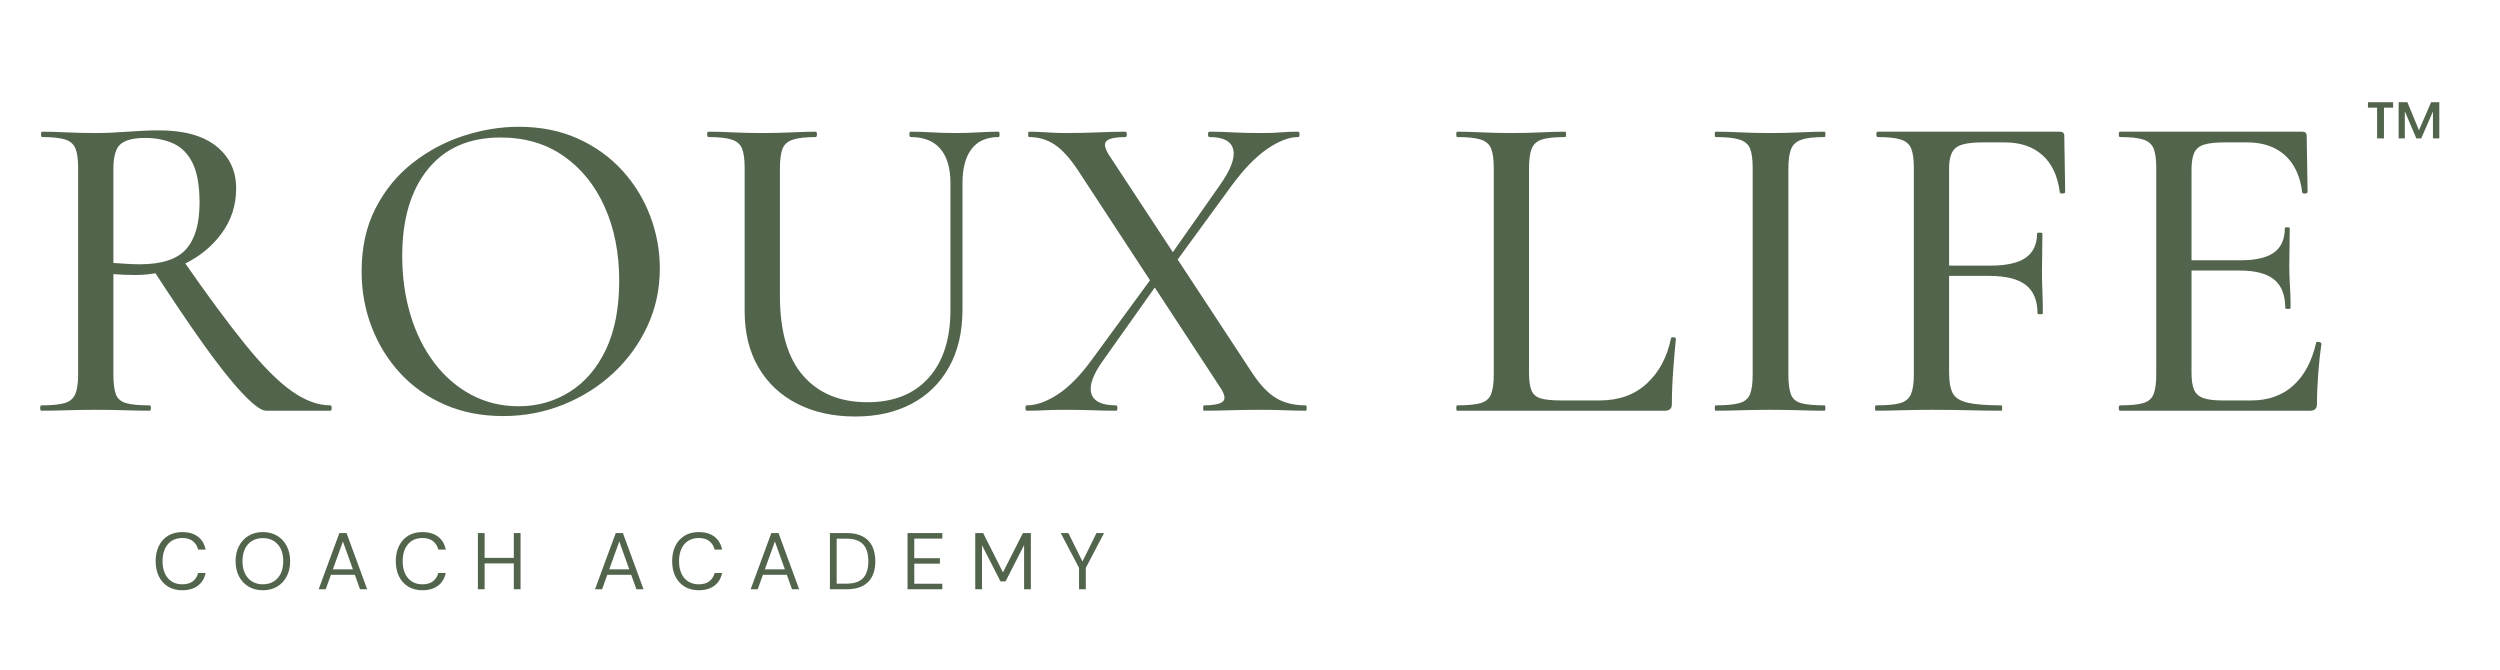
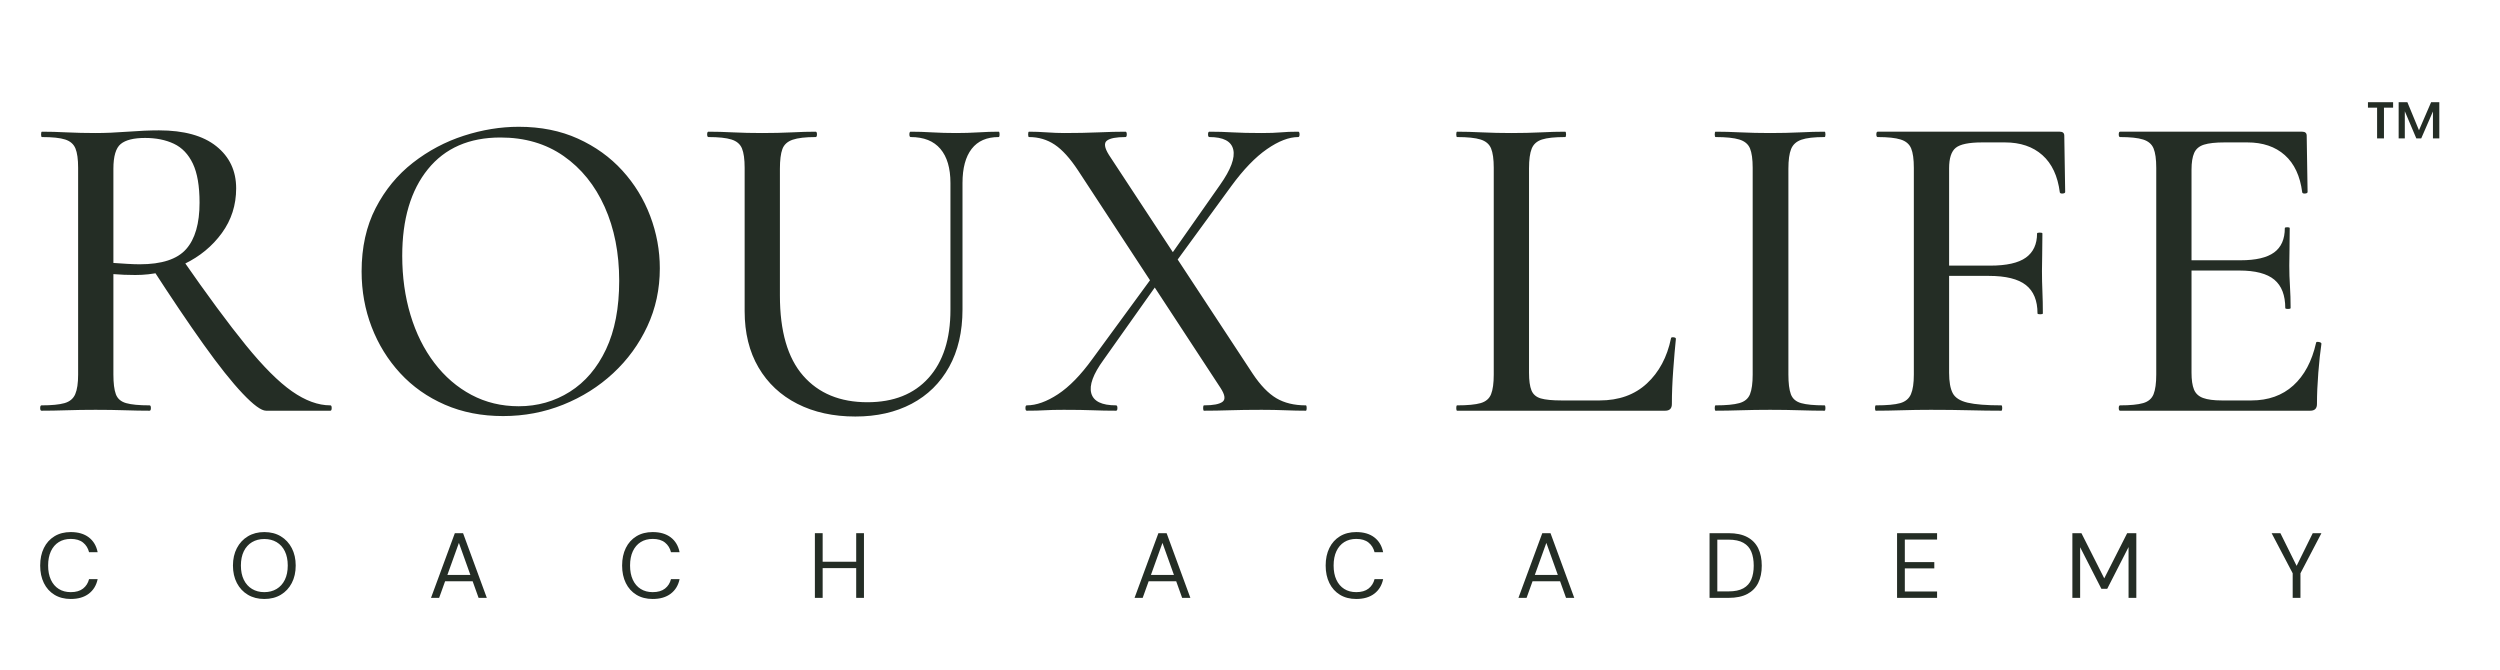
- <svg xmlns="http://www.w3.org/2000/svg" class="vector-wordmark" viewBox="0 0 560 150" role="img" aria-label="Roux Life™ Coach Academy">
-   <path fill="#52654c" d="M59.6 92.0Q58.0 92.0 54.35 88.15Q50.7 84.3 45.6 77.15Q40.5 70.0 34.1 60.1L40.8 58.0Q49.2 70.1 55.05 77.3Q60.9 84.5 65.4 87.65Q69.9 90.8 74.0 90.8Q74.3 90.8 74.3 91.4Q74.3 92.0 74.0 92.0Q68.4 92.0 64.85 92.0Q61.3 92.0 59.6 92.0ZM35.6 29.2Q44.0 29.2 48.45 32.75Q52.9 36.3 52.9 42.2Q52.9 47.8 49.7 52.2Q46.5 56.6 41.35 59.1Q36.2 61.6 30.3 61.6Q29.1 61.6 27.8 61.55Q26.5 61.5 25.4 61.4V83.9Q25.4 86.8 25.95 88.3Q26.5 89.8 28.25 90.3Q30.0 90.8 33.5 90.8Q33.8 90.8 33.8 91.4Q33.8 92.0 33.5 92.0Q31.0 92.0 28.0 91.9Q25.0 91.8 21.4 91.8Q18.0 91.8 14.9 91.9Q11.8 92.0 9.3 92.0Q9.0 92.0 9.0 91.4Q9.0 90.8 9.3 90.8Q12.7 90.8 14.45 90.3Q16.2 89.8 16.85 88.3Q17.5 86.8 17.5 83.9V37.6Q17.5 34.7 16.9 33.25Q16.3 31.8 14.6 31.25Q12.9 30.7 9.4 30.7Q9.2 30.7 9.2 30.1Q9.2 29.5 9.4 29.5Q11.9 29.5 14.95 29.65Q18.0 29.8 21.4 29.8Q24.6 29.8 28.6 29.5Q32.6 29.2 35.6 29.2ZM44.7 45.4Q44.7 39.8 43.2 36.65Q41.7 33.5 38.95 32.2Q36.2 30.9 32.5 30.9Q28.7 30.9 27.05 32.25Q25.4 33.6 25.4 37.8V58.9Q26.8 59.0 28.45 59.1Q30.1 59.2 31.3 59.2Q38.7 59.2 41.7 55.8Q44.7 52.4 44.7 45.4Z M112.7 93.2Q105.5 93.2 99.65 90.65Q93.8 88.1 89.65 83.6Q85.5 79.1 83.25 73.25Q81 67.4 81 60.8Q81 52.7 84.15 46.6Q87.3 40.5 92.5 36.45Q97.7 32.4 103.9 30.4Q110.1 28.4 116.2 28.4Q123.6 28.4 129.45 31.05Q135.3 33.7 139.4 38.2Q143.5 42.7 145.65 48.4Q147.8 54.1 147.8 60.1Q147.8 67.1 145.0 73.1Q142.2 79.1 137.35 83.6Q132.5 88.1 126.15 90.65Q119.8 93.2 112.7 93.2ZM116.2 91.0Q122.5 91.0 127.65 87.75Q132.8 84.5 135.75 78.25Q138.7 72.0 138.7 62.9Q138.7 53.6 135.45 46.35Q132.2 39.1 126.25 34.95Q120.3 30.8 112.1 30.8Q101.6 30.8 95.85 37.9Q90.1 45.0 90.1 57.3Q90.1 64.4 91.95 70.55Q93.8 76.7 97.3 81.3Q100.8 85.9 105.6 88.45Q110.4 91.0 116.2 91.0Z M212.9 41.0Q212.9 36.0 210.65 33.35Q208.4 30.7 204 30.7Q203.7 30.7 203.7 30.1Q203.7 29.5 204 29.5Q206.3 29.5 208.8 29.65Q211.3 29.8 214.2 29.8Q216.7 29.8 219.15 29.65Q221.6 29.5 223.7 29.5Q223.9 29.5 223.9 30.1Q223.9 30.7 223.7 30.7Q219.7 30.7 217.65 33.35Q215.6 36.0 215.6 41.0V69.3Q215.6 76.8 212.6 82.2Q209.6 87.6 204.2 90.45Q198.8 93.3 191.6 93.3Q184.2 93.3 178.6 90.45Q173 87.6 169.9 82.3Q166.8 77.0 166.8 69.7V37.6Q166.8 34.7 166.2 33.25Q165.6 31.8 163.85 31.25Q162.1 30.7 158.7 30.7Q158.4 30.7 158.4 30.1Q158.4 29.5 158.7 29.5Q161.2 29.5 164.2 29.65Q167.2 29.8 170.7 29.8Q174.3 29.8 177.35 29.65Q180.4 29.5 182.7 29.5Q183 29.5 183 30.1Q183 30.7 182.7 30.7Q179.3 30.7 177.55 31.3Q175.8 31.9 175.25 33.4Q174.7 34.9 174.7 37.8V66.2Q174.7 78.2 179.9 84.15Q185.1 90.1 194.3 90.1Q203.1 90.1 208 84.65Q212.9 79.2 212.9 69.4Z M269.7 92.0Q269.5 92.0 269.5 91.4Q269.5 90.8 269.7 90.8Q272.8 90.8 273.85 90.0Q274.9 89.2 273.4 86.9L241.5 38.2Q238.8 34.1 236.25 32.4Q233.7 30.7 230.5 30.7Q230.3 30.7 230.3 30.1Q230.3 29.5 230.5 29.5Q232.4 29.5 234.5 29.65Q236.6 29.8 238.4 29.8Q242.5 29.8 246 29.65Q249.5 29.5 252.1 29.5Q252.4 29.5 252.4 30.1Q252.4 30.7 252.1 30.7Q249 30.7 247.95 31.5Q246.9 32.3 248.4 34.7L280.6 83.7Q283.2 87.6 285.9 89.2Q288.6 90.8 292.5 90.8Q292.7 90.8 292.7 91.4Q292.7 92.0 292.5 92.0Q290.4 92.0 287.9 91.9Q285.4 91.8 282.6 91.8Q278.5 91.8 275.45 91.9Q272.4 92.0 269.7 92.0ZM230 92.0Q229.7 92.0 229.7 91.4Q229.7 90.8 230 90.8Q233.2 90.8 237.0 88.3Q240.8 85.8 244.7 80.4L258.9 61.0L260.3 62.1L247.2 80.6Q243.7 85.4 244.45 88.1Q245.2 90.8 250 90.8Q250.3 90.8 250.3 91.4Q250.3 92.0 250 92.0Q247.3 92.0 244.8 91.9Q242.3 91.8 238.3 91.8Q235.6 91.8 234.0 91.9Q232.4 92.0 230 92.0ZM262.0 60.6 260.6 59.5 273.3 41.4Q276.9 36.3 276.25 33.5Q275.6 30.7 270.9 30.7Q270.6 30.7 270.6 30.1Q270.6 29.5 270.9 29.5Q273.6 29.5 276.1 29.65Q278.6 29.8 282.6 29.8Q285.3 29.8 286.9 29.65Q288.5 29.5 290.8 29.5Q291.1 29.5 291.1 30.1Q291.1 30.7 290.8 30.7Q287.7 30.7 283.8 33.4Q279.9 36.1 275.8 41.7Z  M342.5 37.7V83.5Q342.5 86.1 343.05 87.45Q343.6 88.8 345.15 89.25Q346.7 89.7 349.8 89.7H358.3Q364.8 89.7 368.9 85.9Q373.0 82.1 374.3 75.8Q374.3 75.5 374.85 75.55Q375.4 75.6 375.4 75.9Q375.1 78.8 374.8 82.9Q374.5 87.0 374.5 90.5Q374.5 92.0 373.0 92.0H326.4Q326.2 92.0 326.2 91.4Q326.2 90.8 326.4 90.8Q329.9 90.8 331.65 90.3Q333.4 89.8 334.0 88.3Q334.6 86.8 334.6 83.9V37.6Q334.6 34.7 334.0 33.25Q333.4 31.8 331.65 31.25Q329.9 30.7 326.4 30.7Q326.2 30.7 326.2 30.1Q326.2 29.5 326.4 29.5Q328.8 29.5 331.95 29.65Q335.1 29.8 338.5 29.8Q342.1 29.8 345.15 29.65Q348.2 29.5 350.6 29.5Q350.8 29.5 350.8 30.1Q350.8 30.7 350.6 30.7Q347.1 30.7 345.4 31.25Q343.7 31.8 343.1 33.3Q342.5 34.8 342.5 37.7Z M400.6 83.9Q400.6 86.8 401.15 88.3Q401.7 89.8 403.45 90.3Q405.2 90.8 408.7 90.8Q408.9 90.8 408.9 91.4Q408.9 92.0 408.7 92.0Q406.2 92.0 403.15 91.9Q400.1 91.8 396.5 91.8Q393.0 91.8 389.9 91.9Q386.8 92.0 384.3 92.0Q384.1 92.0 384.1 91.4Q384.1 90.8 384.3 90.8Q387.8 90.8 389.6 90.3Q391.4 89.8 392.0 88.3Q392.6 86.8 392.6 83.9V37.6Q392.6 34.7 392.0 33.25Q391.4 31.8 389.6 31.25Q387.8 30.7 384.3 30.7Q384.1 30.7 384.1 30.1Q384.1 29.5 384.3 29.5Q386.8 29.5 389.9 29.65Q393.0 29.8 396.5 29.8Q400.1 29.8 403.2 29.65Q406.3 29.5 408.7 29.5Q408.9 29.5 408.9 30.1Q408.9 30.7 408.7 30.7Q405.2 30.7 403.5 31.3Q401.8 31.9 401.2 33.4Q400.6 34.9 400.6 37.8Z M420.2 92.0Q420.0 92.0 420.0 91.4Q420.0 90.8 420.2 90.8Q423.9 90.8 425.65 90.3Q427.4 89.8 428.05 88.3Q428.7 86.8 428.7 83.9V37.6Q428.7 34.7 428.1 33.25Q427.5 31.8 425.75 31.25Q424.0 30.7 420.6 30.7Q420.3 30.7 420.3 30.1Q420.3 29.5 420.6 29.5H461.4Q462.4 29.5 462.4 30.4L462.6 43.0Q462.6 43.3 462.05 43.35Q461.5 43.4 461.4 43.1Q460.7 37.6 457.5 34.75Q454.3 31.9 449.1 31.9H444.0Q439.6 31.9 438.1 33.1Q436.6 34.3 436.6 37.7V83.5Q436.6 86.5 437.4 88.05Q438.2 89.6 440.75 90.2Q443.3 90.8 448.3 90.8Q448.5 90.8 448.5 91.4Q448.5 92.0 448.3 92.0Q445.0 92.0 441.15 91.9Q437.3 91.8 432.5 91.8Q429.1 91.8 425.9 91.9Q422.7 92.0 420.2 92.0ZM456.4 70.2Q456.4 65.9 453.8 63.85Q451.2 61.8 445.5 61.8H432.8V59.5H445.8Q451.3 59.5 453.8 57.7Q456.3 55.9 456.3 52.3Q456.3 52.1 456.9 52.1Q457.5 52.1 457.5 52.3Q457.5 55.4 457.45 57.1Q457.4 58.8 457.4 60.7Q457.4 63.0 457.5 65.3Q457.6 67.6 457.6 70.2Q457.6 70.4 457.0 70.4Q456.4 70.4 456.4 70.2Z M517.5 92.0H474.9Q474.6 92.0 474.6 91.4Q474.6 90.8 474.9 90.8Q478.3 90.8 480.05 90.3Q481.8 89.8 482.4 88.3Q483.0 86.8 483.0 83.9V37.6Q483.0 34.7 482.4 33.25Q481.8 31.8 480.05 31.25Q478.3 30.7 474.9 30.7Q474.6 30.7 474.6 30.1Q474.6 29.5 474.9 29.5H515.7Q516.7 29.5 516.7 30.4L516.9 43.0Q516.9 43.3 516.35 43.35Q515.8 43.4 515.7 43.1Q515.0 37.6 511.8 34.75Q508.6 31.9 503.4 31.9H498.3Q495.3 31.9 493.7 32.4Q492.1 32.9 491.5 34.25Q490.9 35.6 490.9 38.0V83.5Q490.9 85.9 491.45 87.25Q492.0 88.6 493.5 89.15Q495.0 89.7 497.7 89.7H504.3Q510.0 89.7 513.7 86.35Q517.4 83.0 518.8 76.8Q518.8 76.5 519.4 76.6Q520.0 76.7 520.0 77.0Q519.6 79.7 519.3 83.5Q519.0 87.3 519.0 90.5Q519.0 92.0 517.5 92.0ZM511.9 69.0Q511.9 64.7 509.45 62.65Q507.0 60.6 501.6 60.6H487.1V58.3H501.9Q507.0 58.3 509.4 56.55Q511.8 54.8 511.8 51.1Q511.8 50.9 512.35 50.9Q512.9 50.9 512.9 51.1Q512.9 54.2 512.85 55.9Q512.8 57.6 512.8 59.5Q512.8 61.8 512.95 64.1Q513.1 66.4 513.1 69.0Q513.1 69.2 512.5 69.2Q511.9 69.2 511.9 69.0Z M530.421 24.119V22.9H536.056V24.119H534.009V30.996H532.468V24.119ZM537.298 30.996V22.9H539.253L541.852 29.179L544.566 22.9H546.406V30.996H544.98V24.97L542.358 30.996H541.254L538.678 24.924V30.996Z M40.822 132.216Q38.986 132.216 37.645 131.397Q36.304 130.578 35.584 129.111Q34.864 127.644 34.864 125.7Q34.864 123.756 35.584 122.289Q36.304 120.822 37.645 120.003Q38.986 119.184 40.822 119.184Q42.982 119.184 44.332 120.21Q45.682 121.236 46.06 123.108H44.386Q44.098 121.938 43.216 121.227Q42.334 120.516 40.822 120.516Q39.472 120.516 38.482 121.137Q37.492 121.758 36.952 122.919Q36.412 124.08 36.412 125.7Q36.412 127.32 36.952 128.481Q37.492 129.642 38.482 130.263Q39.472 130.884 40.822 130.884Q42.334 130.884 43.216 130.191Q44.098 129.498 44.386 128.346H46.06Q45.682 130.164 44.332 131.19Q42.982 132.216 40.822 132.216Z M58.872 132.216Q57.054 132.216 55.677 131.397Q54.3 130.578 53.535 129.111Q52.77 127.644 52.77 125.7Q52.77 123.774 53.535 122.307Q54.3 120.84 55.677 120.012Q57.054 119.184 58.872 119.184Q60.726 119.184 62.094 120.012Q63.462 120.84 64.227 122.307Q64.992 123.774 64.992 125.7Q64.992 127.644 64.227 129.111Q63.462 130.578 62.094 131.397Q60.726 132.216 58.872 132.216ZM58.872 130.884Q60.24 130.884 61.275 130.263Q62.31 129.642 62.877 128.481Q63.444 127.32 63.444 125.7Q63.444 124.08 62.877 122.919Q62.31 121.758 61.275 121.146Q60.24 120.534 58.872 120.534Q57.522 120.534 56.487 121.146Q55.452 121.758 54.885 122.919Q54.318 124.08 54.318 125.7Q54.318 127.32 54.885 128.481Q55.452 129.642 56.487 130.263Q57.522 130.884 58.872 130.884Z M71.378 132.0 76.022 119.4H77.624L82.25 132.0H80.648L76.814 121.29L72.962 132.0ZM73.502 128.76 73.934 127.536H79.64L80.072 128.76Z M94.612 132.216Q92.776 132.216 91.435 131.397Q90.094 130.578 89.374 129.111Q88.654 127.644 88.654 125.7Q88.654 123.756 89.374 122.289Q90.094 120.822 91.435 120.003Q92.776 119.184 94.612 119.184Q96.772 119.184 98.122 120.21Q99.472 121.236 99.85 123.108H98.176Q97.888 121.938 97.006 121.227Q96.124 120.516 94.612 120.516Q93.262 120.516 92.272 121.137Q91.282 121.758 90.742 122.919Q90.202 124.08 90.202 125.7Q90.202 127.32 90.742 128.481Q91.282 129.642 92.272 130.263Q93.262 130.884 94.612 130.884Q96.124 130.884 97.006 130.191Q97.888 129.498 98.176 128.346H99.85Q99.472 130.164 98.122 131.19Q96.772 132.216 94.612 132.216Z M115.092 132.0V119.4H116.604V132.0ZM107.046 132.0V119.4H108.558V132.0ZM108.27 126.204V124.962H115.47V126.204Z  M133.282 132.0 137.926 119.4H139.528L144.154 132.0H142.552L138.718 121.29L134.866 132.0ZM135.406 128.76 135.838 127.536H141.544L141.976 128.76Z M156.516 132.216Q154.68 132.216 153.339 131.397Q151.998 130.578 151.278 129.111Q150.558 127.644 150.558 125.7Q150.558 123.756 151.278 122.289Q151.998 120.822 153.339 120.003Q154.68 119.184 156.516 119.184Q158.676 119.184 160.026 120.21Q161.376 121.236 161.754 123.108H160.08Q159.792 121.938 158.91 121.227Q158.028 120.516 156.516 120.516Q155.166 120.516 154.176 121.137Q153.186 121.758 152.646 122.919Q152.106 124.08 152.106 125.7Q152.106 127.32 152.646 128.481Q153.186 129.642 154.176 130.263Q155.166 130.884 156.516 130.884Q158.028 130.884 158.91 130.191Q159.792 129.498 160.08 128.346H161.754Q161.376 130.164 160.026 131.19Q158.676 132.216 156.516 132.216Z M168.14 132.0 172.784 119.4H174.386L179.012 132.0H177.41L173.576 121.29L169.724 132.0ZM170.264 128.76 170.696 127.536H176.402L176.834 128.76Z M185.902 132.0V119.4H189.61Q191.824 119.4 193.255 120.165Q194.686 120.93 195.379 122.343Q196.072 123.756 196.072 125.736Q196.072 127.68 195.379 129.084Q194.686 130.488 193.255 131.244Q191.824 132.0 189.61 132.0ZM187.414 130.74H189.574Q191.41 130.74 192.49 130.137Q193.57 129.534 194.038 128.409Q194.506 127.284 194.506 125.736Q194.506 124.152 194.038 123.018Q193.57 121.884 192.49 121.272Q191.41 120.66 189.574 120.66H187.414Z M203.286 132.0V119.4H211.08V120.642H204.798V125.034H210.54V126.258H204.798V130.758H211.08V132.0Z M218.456 132.0V119.4H220.22L224.666 128.202L229.13 119.4H230.912V132.0H229.4V122.1L225.242 130.236H224.108L219.968 122.136V132.0Z M241.708 132.0V127.212L237.604 119.4H239.314L242.698 126.222H242.248L245.614 119.4H247.306L243.22 127.212V132.0Z" />
+ <svg xmlns="http://www.w3.org/2000/svg" viewBox="0 0 560 150" role="img" aria-label="Roux Life™ Coach Academy">
+   <path fill="#242d25" d="M59.6 92.0Q58.0 92.0 54.35 88.15Q50.7 84.3 45.6 77.15Q40.5 70.0 34.1 60.1L40.8 58.0Q49.2 70.1 55.05 77.3Q60.9 84.5 65.4 87.65Q69.9 90.8 74.0 90.8Q74.3 90.8 74.3 91.4Q74.3 92.0 74.0 92.0Q68.4 92.0 64.85 92.0Q61.3 92.0 59.6 92.0Z M35.6 29.2Q44.0 29.2 48.45 32.75Q52.9 36.3 52.9 42.2Q52.9 47.8 49.7 52.2Q46.5 56.6 41.35 59.1Q36.2 61.6 30.3 61.6Q29.1 61.6 27.8 61.55Q26.5 61.5 25.4 61.4V83.9Q25.4 86.8 25.95 88.3Q26.5 89.8 28.25 90.3Q30.0 90.8 33.5 90.8Q33.8 90.8 33.8 91.4Q33.8 92.0 33.5 92.0Q31.0 92.0 28.0 91.9Q25.0 91.8 21.4 91.8Q18.0 91.8 14.9 91.9Q11.8 92.0 9.3 92.0Q9.0 92.0 9.0 91.4Q9.0 90.8 9.3 90.8Q12.7 90.8 14.45 90.3Q16.2 89.8 16.85 88.3Q17.5 86.8 17.5 83.9V37.6Q17.5 34.7 16.9 33.25Q16.3 31.8 14.6 31.25Q12.9 30.7 9.4 30.7Q9.2 30.7 9.2 30.1Q9.2 29.5 9.4 29.5Q11.9 29.5 14.95 29.65Q18.0 29.8 21.4 29.8Q24.6 29.8 28.6 29.5Q32.6 29.2 35.6 29.2Z M44.7 45.4Q44.7 39.8 43.2 36.65Q41.7 33.5 38.95 32.2Q36.2 30.9 32.5 30.9Q28.7 30.9 27.05 32.25Q25.4 33.6 25.4 37.8V58.9Q26.8 59.0 28.45 59.1Q30.1 59.2 31.3 59.2Q38.7 59.2 41.7 55.8Q44.7 52.4 44.7 45.4Z  M112.7 93.2Q105.5 93.2 99.65 90.65Q93.8 88.1 89.65 83.6Q85.5 79.1 83.25 73.25Q81 67.4 81 60.8Q81 52.7 84.15 46.6Q87.3 40.5 92.5 36.45Q97.7 32.4 103.9 30.4Q110.1 28.4 116.2 28.4Q123.6 28.4 129.45 31.05Q135.3 33.7 139.4 38.2Q143.5 42.7 145.65 48.4Q147.8 54.1 147.8 60.1Q147.8 67.1 145.0 73.1Q142.2 79.1 137.35 83.6Q132.5 88.1 126.15 90.65Q119.8 93.2 112.7 93.2Z M116.2 91.0Q122.5 91.0 127.65 87.75Q132.8 84.5 135.75 78.25Q138.7 72.0 138.7 62.9Q138.7 53.6 135.45 46.35Q132.2 39.1 126.25 34.95Q120.3 30.8 112.1 30.8Q101.6 30.8 95.85 37.9Q90.1 45.0 90.1 57.3Q90.1 64.4 91.95 70.55Q93.8 76.7 97.3 81.3Q100.8 85.9 105.6 88.45Q110.4 91.0 116.2 91.0Z  M212.9 41.0Q212.9 36.0 210.65 33.35Q208.4 30.7 204 30.7Q203.7 30.7 203.7 30.1Q203.7 29.5 204 29.5Q206.3 29.5 208.8 29.65Q211.3 29.8 214.2 29.8Q216.7 29.8 219.15 29.65Q221.6 29.5 223.7 29.5Q223.9 29.5 223.9 30.1Q223.9 30.7 223.7 30.7Q219.7 30.7 217.65 33.35Q215.6 36.0 215.6 41.0V69.3Q215.6 76.8 212.6 82.2Q209.6 87.6 204.2 90.45Q198.8 93.3 191.6 93.3Q184.2 93.3 178.6 90.45Q173 87.6 169.9 82.3Q166.8 77.0 166.8 69.7V37.6Q166.8 34.7 166.2 33.25Q165.6 31.8 163.85 31.25Q162.1 30.7 158.7 30.7Q158.4 30.7 158.4 30.1Q158.4 29.5 158.7 29.5Q161.2 29.5 164.2 29.65Q167.2 29.8 170.7 29.8Q174.3 29.8 177.35 29.65Q180.4 29.5 182.7 29.5Q183 29.5 183 30.1Q183 30.7 182.7 30.7Q179.3 30.7 177.55 31.3Q175.8 31.9 175.25 33.4Q174.7 34.9 174.7 37.8V66.2Q174.7 78.2 179.9 84.15Q185.1 90.1 194.3 90.1Q203.1 90.1 208 84.65Q212.9 79.2 212.9 69.4Z  M269.7 92.0Q269.5 92.0 269.5 91.4Q269.5 90.8 269.7 90.8Q272.8 90.8 273.85 90.0Q274.9 89.2 273.4 86.9L241.5 38.2Q238.8 34.1 236.25 32.4Q233.7 30.7 230.5 30.7Q230.3 30.7 230.3 30.1Q230.3 29.5 230.5 29.5Q232.4 29.5 234.5 29.65Q236.6 29.8 238.4 29.8Q242.5 29.8 246 29.65Q249.5 29.5 252.1 29.5Q252.4 29.5 252.4 30.1Q252.4 30.7 252.1 30.7Q249 30.7 247.95 31.5Q246.9 32.3 248.4 34.7L280.6 83.7Q283.2 87.6 285.9 89.2Q288.6 90.8 292.5 90.8Q292.7 90.8 292.7 91.4Q292.7 92.0 292.5 92.0Q290.4 92.0 287.9 91.9Q285.4 91.8 282.6 91.8Q278.5 91.8 275.45 91.9Q272.4 92.0 269.7 92.0Z M230 92.0Q229.7 92.0 229.7 91.4Q229.7 90.8 230 90.8Q233.2 90.8 237.0 88.3Q240.8 85.8 244.7 80.4L258.9 61.0L260.3 62.1L247.2 80.6Q243.7 85.4 244.45 88.1Q245.2 90.8 250 90.8Q250.3 90.8 250.3 91.4Q250.3 92.0 250 92.0Q247.3 92.0 244.8 91.9Q242.3 91.8 238.3 91.8Q235.6 91.8 234.0 91.9Q232.4 92.0 230 92.0Z M262.0 60.6 260.6 59.5 273.3 41.4Q276.9 36.3 276.25 33.5Q275.6 30.7 270.9 30.7Q270.6 30.7 270.6 30.1Q270.6 29.5 270.9 29.5Q273.6 29.5 276.1 29.65Q278.6 29.8 282.6 29.8Q285.3 29.8 286.9 29.65Q288.5 29.5 290.8 29.5Q291.1 29.5 291.1 30.1Q291.1 30.7 290.8 30.7Q287.7 30.7 283.8 33.4Q279.9 36.1 275.8 41.7Z   M342.5 37.7V83.5Q342.5 86.1 343.05 87.45Q343.6 88.8 345.15 89.25Q346.7 89.7 349.8 89.7H358.3Q364.8 89.7 368.9 85.9Q373.0 82.1 374.3 75.8Q374.3 75.5 374.85 75.55Q375.4 75.6 375.4 75.9Q375.1 78.8 374.8 82.9Q374.5 87.0 374.5 90.5Q374.5 92.0 373.0 92.0H326.4Q326.2 92.0 326.2 91.4Q326.2 90.8 326.4 90.8Q329.9 90.8 331.65 90.3Q333.4 89.8 334.0 88.3Q334.6 86.8 334.6 83.9V37.6Q334.6 34.7 334.0 33.25Q333.4 31.8 331.65 31.25Q329.9 30.7 326.4 30.7Q326.2 30.7 326.2 30.1Q326.2 29.5 326.4 29.5Q328.8 29.5 331.95 29.65Q335.1 29.8 338.5 29.8Q342.1 29.8 345.15 29.65Q348.2 29.5 350.6 29.5Q350.8 29.5 350.8 30.1Q350.8 30.7 350.6 30.7Q347.1 30.7 345.4 31.25Q343.7 31.8 343.1 33.3Q342.5 34.8 342.5 37.7Z  M400.6 83.9Q400.6 86.8 401.15 88.3Q401.7 89.8 403.45 90.3Q405.2 90.8 408.7 90.8Q408.9 90.8 408.9 91.4Q408.9 92.0 408.7 92.0Q406.2 92.0 403.15 91.9Q400.1 91.8 396.5 91.8Q393.0 91.8 389.9 91.9Q386.8 92.0 384.3 92.0Q384.1 92.0 384.1 91.4Q384.1 90.8 384.3 90.8Q387.8 90.8 389.6 90.3Q391.4 89.8 392.0 88.3Q392.6 86.8 392.6 83.9V37.6Q392.6 34.7 392.0 33.25Q391.4 31.8 389.6 31.25Q387.8 30.7 384.3 30.7Q384.1 30.7 384.1 30.1Q384.1 29.5 384.3 29.5Q386.8 29.5 389.9 29.65Q393.0 29.8 396.5 29.8Q400.1 29.8 403.2 29.65Q406.3 29.5 408.7 29.5Q408.9 29.5 408.9 30.1Q408.9 30.7 408.7 30.7Q405.2 30.7 403.5 31.3Q401.8 31.9 401.2 33.4Q400.6 34.9 400.6 37.8Z  M420.2 92.0Q420.0 92.0 420.0 91.4Q420.0 90.8 420.2 90.8Q423.9 90.8 425.65 90.3Q427.4 89.8 428.05 88.3Q428.7 86.8 428.7 83.9V37.6Q428.7 34.7 428.1 33.25Q427.5 31.8 425.75 31.25Q424.0 30.7 420.6 30.7Q420.3 30.7 420.3 30.1Q420.3 29.5 420.6 29.5H461.4Q462.4 29.5 462.4 30.4L462.6 43.0Q462.6 43.3 462.05 43.35Q461.5 43.4 461.4 43.1Q460.7 37.6 457.5 34.75Q454.3 31.9 449.1 31.9H444.0Q439.6 31.9 438.1 33.1Q436.6 34.3 436.6 37.7V83.5Q436.6 86.5 437.4 88.05Q438.2 89.6 440.75 90.2Q443.3 90.8 448.3 90.8Q448.5 90.8 448.5 91.4Q448.5 92.0 448.3 92.0Q445.0 92.0 441.15 91.9Q437.3 91.8 432.5 91.8Q429.1 91.8 425.9 91.9Q422.7 92.0 420.2 92.0Z M456.4 70.2Q456.4 65.9 453.8 63.85Q451.2 61.8 445.5 61.8H432.8V59.5H445.8Q451.3 59.5 453.8 57.7Q456.3 55.9 456.3 52.3Q456.3 52.1 456.9 52.1Q457.5 52.1 457.5 52.3Q457.5 55.4 457.45 57.1Q457.4 58.8 457.4 60.7Q457.4 63.0 457.5 65.3Q457.6 67.6 457.6 70.2Q457.6 70.4 457.0 70.4Q456.4 70.4 456.4 70.2Z  M517.5 92.0H474.9Q474.6 92.0 474.6 91.4Q474.6 90.8 474.9 90.8Q478.3 90.8 480.05 90.3Q481.8 89.8 482.4 88.3Q483.0 86.8 483.0 83.9V37.6Q483.0 34.7 482.4 33.25Q481.8 31.8 480.05 31.25Q478.3 30.7 474.9 30.7Q474.6 30.7 474.6 30.1Q474.6 29.5 474.9 29.5H515.7Q516.7 29.5 516.7 30.4L516.9 43.0Q516.9 43.3 516.35 43.35Q515.8 43.4 515.7 43.1Q515.0 37.6 511.8 34.75Q508.6 31.9 503.4 31.9H498.3Q495.3 31.9 493.7 32.4Q492.1 32.9 491.5 34.25Q490.9 35.6 490.9 38.0V83.5Q490.9 85.9 491.45 87.25Q492.0 88.6 493.5 89.15Q495.0 89.7 497.7 89.7H504.3Q510.0 89.7 513.7 86.35Q517.4 83.0 518.8 76.8Q518.8 76.5 519.4 76.6Q520.0 76.7 520.0 77.0Q519.6 79.7 519.3 83.5Q519.0 87.3 519.0 90.5Q519.0 92.0 517.5 92.0Z M511.9 69.0Q511.9 64.7 509.45 62.65Q507.0 60.6 501.6 60.6H487.1V58.3H501.9Q507.0 58.3 509.4 56.55Q511.8 54.8 511.8 51.1Q511.8 50.9 512.35 50.9Q512.9 50.9 512.9 51.1Q512.9 54.2 512.85 55.9Q512.8 57.6 512.8 59.5Q512.8 61.8 512.95 64.1Q513.1 66.4 513.1 69.0Q513.1 69.2 512.5 69.2Q511.9 69.2 511.9 69.0Z  M530.421 24.119V22.9H536.056V24.119H534.009V30.996H532.468V24.119Z M537.298 30.996V22.9H539.253L541.852 29.179L544.566 22.9H546.406V30.996H544.98V24.97L542.358 30.996H541.254L538.678 24.924V30.996Z " />
+   <path fill="#242d25" transform="translate(-31.0936 -17.8776) scale(1.15)" d="M40.822 132.216Q38.986 132.216 37.645 131.397Q36.304 130.578 35.584 129.111Q34.864 127.644 34.864 125.7Q34.864 123.756 35.584 122.289Q36.304 120.822 37.645 120.003Q38.986 119.184 40.822 119.184Q42.982 119.184 44.332 120.21Q45.682 121.236 46.06 123.108H44.386Q44.098 121.938 43.216 121.227Q42.334 120.516 40.822 120.516Q39.472 120.516 38.482 121.137Q37.492 121.758 36.952 122.919Q36.412 124.08 36.412 125.7Q36.412 127.32 36.952 128.481Q37.492 129.642 38.482 130.263Q39.472 130.884 40.822 130.884Q42.334 130.884 43.216 130.191Q44.098 129.498 44.386 128.346H46.06Q45.682 130.164 44.332 131.19Q42.982 132.216 40.822 132.216Z " />
+   <path fill="#242d25" transform="translate(-8.50359 -17.8776) scale(1.15)" d="M58.872 132.216Q57.054 132.216 55.677 131.397Q54.3 130.578 53.535 129.111Q52.77 127.644 52.77 125.7Q52.77 123.774 53.535 122.307Q54.3 120.84 55.677 120.012Q57.054 119.184 58.872 119.184Q60.726 119.184 62.094 120.012Q63.462 120.84 64.227 122.307Q64.992 123.774 64.992 125.7Q64.992 127.644 64.227 129.111Q63.462 130.578 62.094 131.397Q60.726 132.216 58.872 132.216Z M58.872 130.884Q60.24 130.884 61.275 130.263Q62.31 129.642 62.877 128.481Q63.444 127.32 63.444 125.7Q63.444 124.08 62.877 122.919Q62.31 121.758 61.275 121.146Q60.24 120.534 58.872 120.534Q57.522 120.534 56.487 121.146Q55.452 121.758 54.885 122.919Q54.318 124.08 54.318 125.7Q54.318 127.32 54.885 128.481Q55.452 129.642 56.487 130.263Q57.522 130.884 58.872 130.884Z " />
+   <path fill="#242d25" transform="translate(14.45902 -17.8776) scale(1.15)" d="M71.378 132.0 76.022 119.4H77.624L82.25 132.0H80.648L76.814 121.29L72.962 132.0Z M73.502 128.76 73.934 127.536H79.64L80.072 128.76Z " />
+   <path fill="#242d25" transform="translate(37.40092 -17.8776) scale(1.15)" d="M94.612 132.216Q92.776 132.216 91.435 131.397Q90.094 130.578 89.374 129.111Q88.654 127.644 88.654 125.7Q88.654 123.756 89.374 122.289Q90.094 120.822 91.435 120.003Q92.776 119.184 94.612 119.184Q96.772 119.184 98.122 120.21Q99.472 121.236 99.85 123.108H98.176Q97.888 121.938 97.006 121.227Q96.124 120.516 94.612 120.516Q93.262 120.516 92.272 121.137Q91.282 121.758 90.742 122.919Q90.202 124.08 90.202 125.7Q90.202 127.32 90.742 128.481Q91.282 129.642 92.272 130.263Q93.262 130.884 94.612 130.884Q96.124 130.884 97.006 130.191Q97.888 129.498 98.176 128.346H99.85Q99.472 130.164 98.122 131.19Q96.772 132.216 94.612 132.216Z " />
+   <path fill="#242d25" transform="translate(59.43203 -17.8776) scale(1.15)" d="M115.092 132.0V119.4H116.604V132.0Z M107.046 132.0V119.4H108.558V132.0Z M108.27 126.204V124.962H115.47V126.204Z  " />
+   <path fill="#242d25" transform="translate(100.8654 -17.8776) scale(1.15)" d="M133.282 132.0 137.926 119.4H139.528L144.154 132.0H142.552L138.718 121.29L134.866 132.0Z M135.406 128.76 135.838 127.536H141.544L141.976 128.76Z " />
+   <path fill="#242d25" transform="translate(123.8073 -17.8776) scale(1.15)" d="M156.516 132.216Q154.68 132.216 153.339 131.397Q151.998 130.578 151.278 129.111Q150.558 127.644 150.558 125.7Q150.558 123.756 151.278 122.289Q151.998 120.822 153.339 120.003Q154.68 119.184 156.516 119.184Q158.676 119.184 160.026 120.21Q161.376 121.236 161.754 123.108H160.08Q159.792 121.938 158.91 121.227Q158.028 120.516 156.516 120.516Q155.166 120.516 154.176 121.137Q153.186 121.758 152.646 122.919Q152.106 124.08 152.106 125.7Q152.106 127.32 152.646 128.481Q153.186 129.642 154.176 130.263Q155.166 130.884 156.516 130.884Q158.028 130.884 158.91 130.191Q159.792 129.498 160.08 128.346H161.754Q161.376 130.164 160.026 131.19Q158.676 132.216 156.516 132.216Z " />
+   <path fill="#242d25" transform="translate(146.7699 -17.8776) scale(1.15)" d="M168.14 132.0 172.784 119.4H174.386L179.012 132.0H177.41L173.576 121.29L169.724 132.0Z M170.264 128.76 170.696 127.536H176.402L176.834 128.76Z " />
+   <path fill="#242d25" transform="translate(169.1529 -17.8776) scale(1.15)" d="M185.902 132.0V119.4H189.61Q191.824 119.4 193.255 120.165Q194.686 120.93 195.379 122.343Q196.072 123.756 196.072 125.736Q196.072 127.68 195.379 129.084Q194.686 130.488 193.255 131.244Q191.824 132.0 189.61 132.0Z M187.414 130.74H189.574Q191.41 130.74 192.49 130.137Q193.57 129.534 194.038 128.409Q194.506 127.284 194.506 125.736Q194.506 124.152 194.038 123.018Q193.57 121.884 192.49 121.272Q191.41 120.66 189.574 120.66H187.414Z " />
+   <path fill="#242d25" transform="translate(191.1633 -17.8776) scale(1.15)" d="M203.286 132.0V119.4H211.08V120.642H204.798V125.034H210.54V126.258H204.798V130.758H211.08V132.0Z " />
+   <path fill="#242d25" transform="translate(212.9874 -17.8776) scale(1.15)" d="M218.456 132.0V119.4H220.22L224.666 128.202L229.13 119.4H230.912V132.0H229.4V122.1L225.242 130.236H224.108L219.968 122.136V132.0Z " />
+   <path fill="#242d25" transform="translate(235.5981 -17.8776) scale(1.15)" d="M241.708 132.0V127.212L237.604 119.4H239.314L242.698 126.222H242.248L245.614 119.4H247.306L243.22 127.212V132.0Z" />
</svg>
